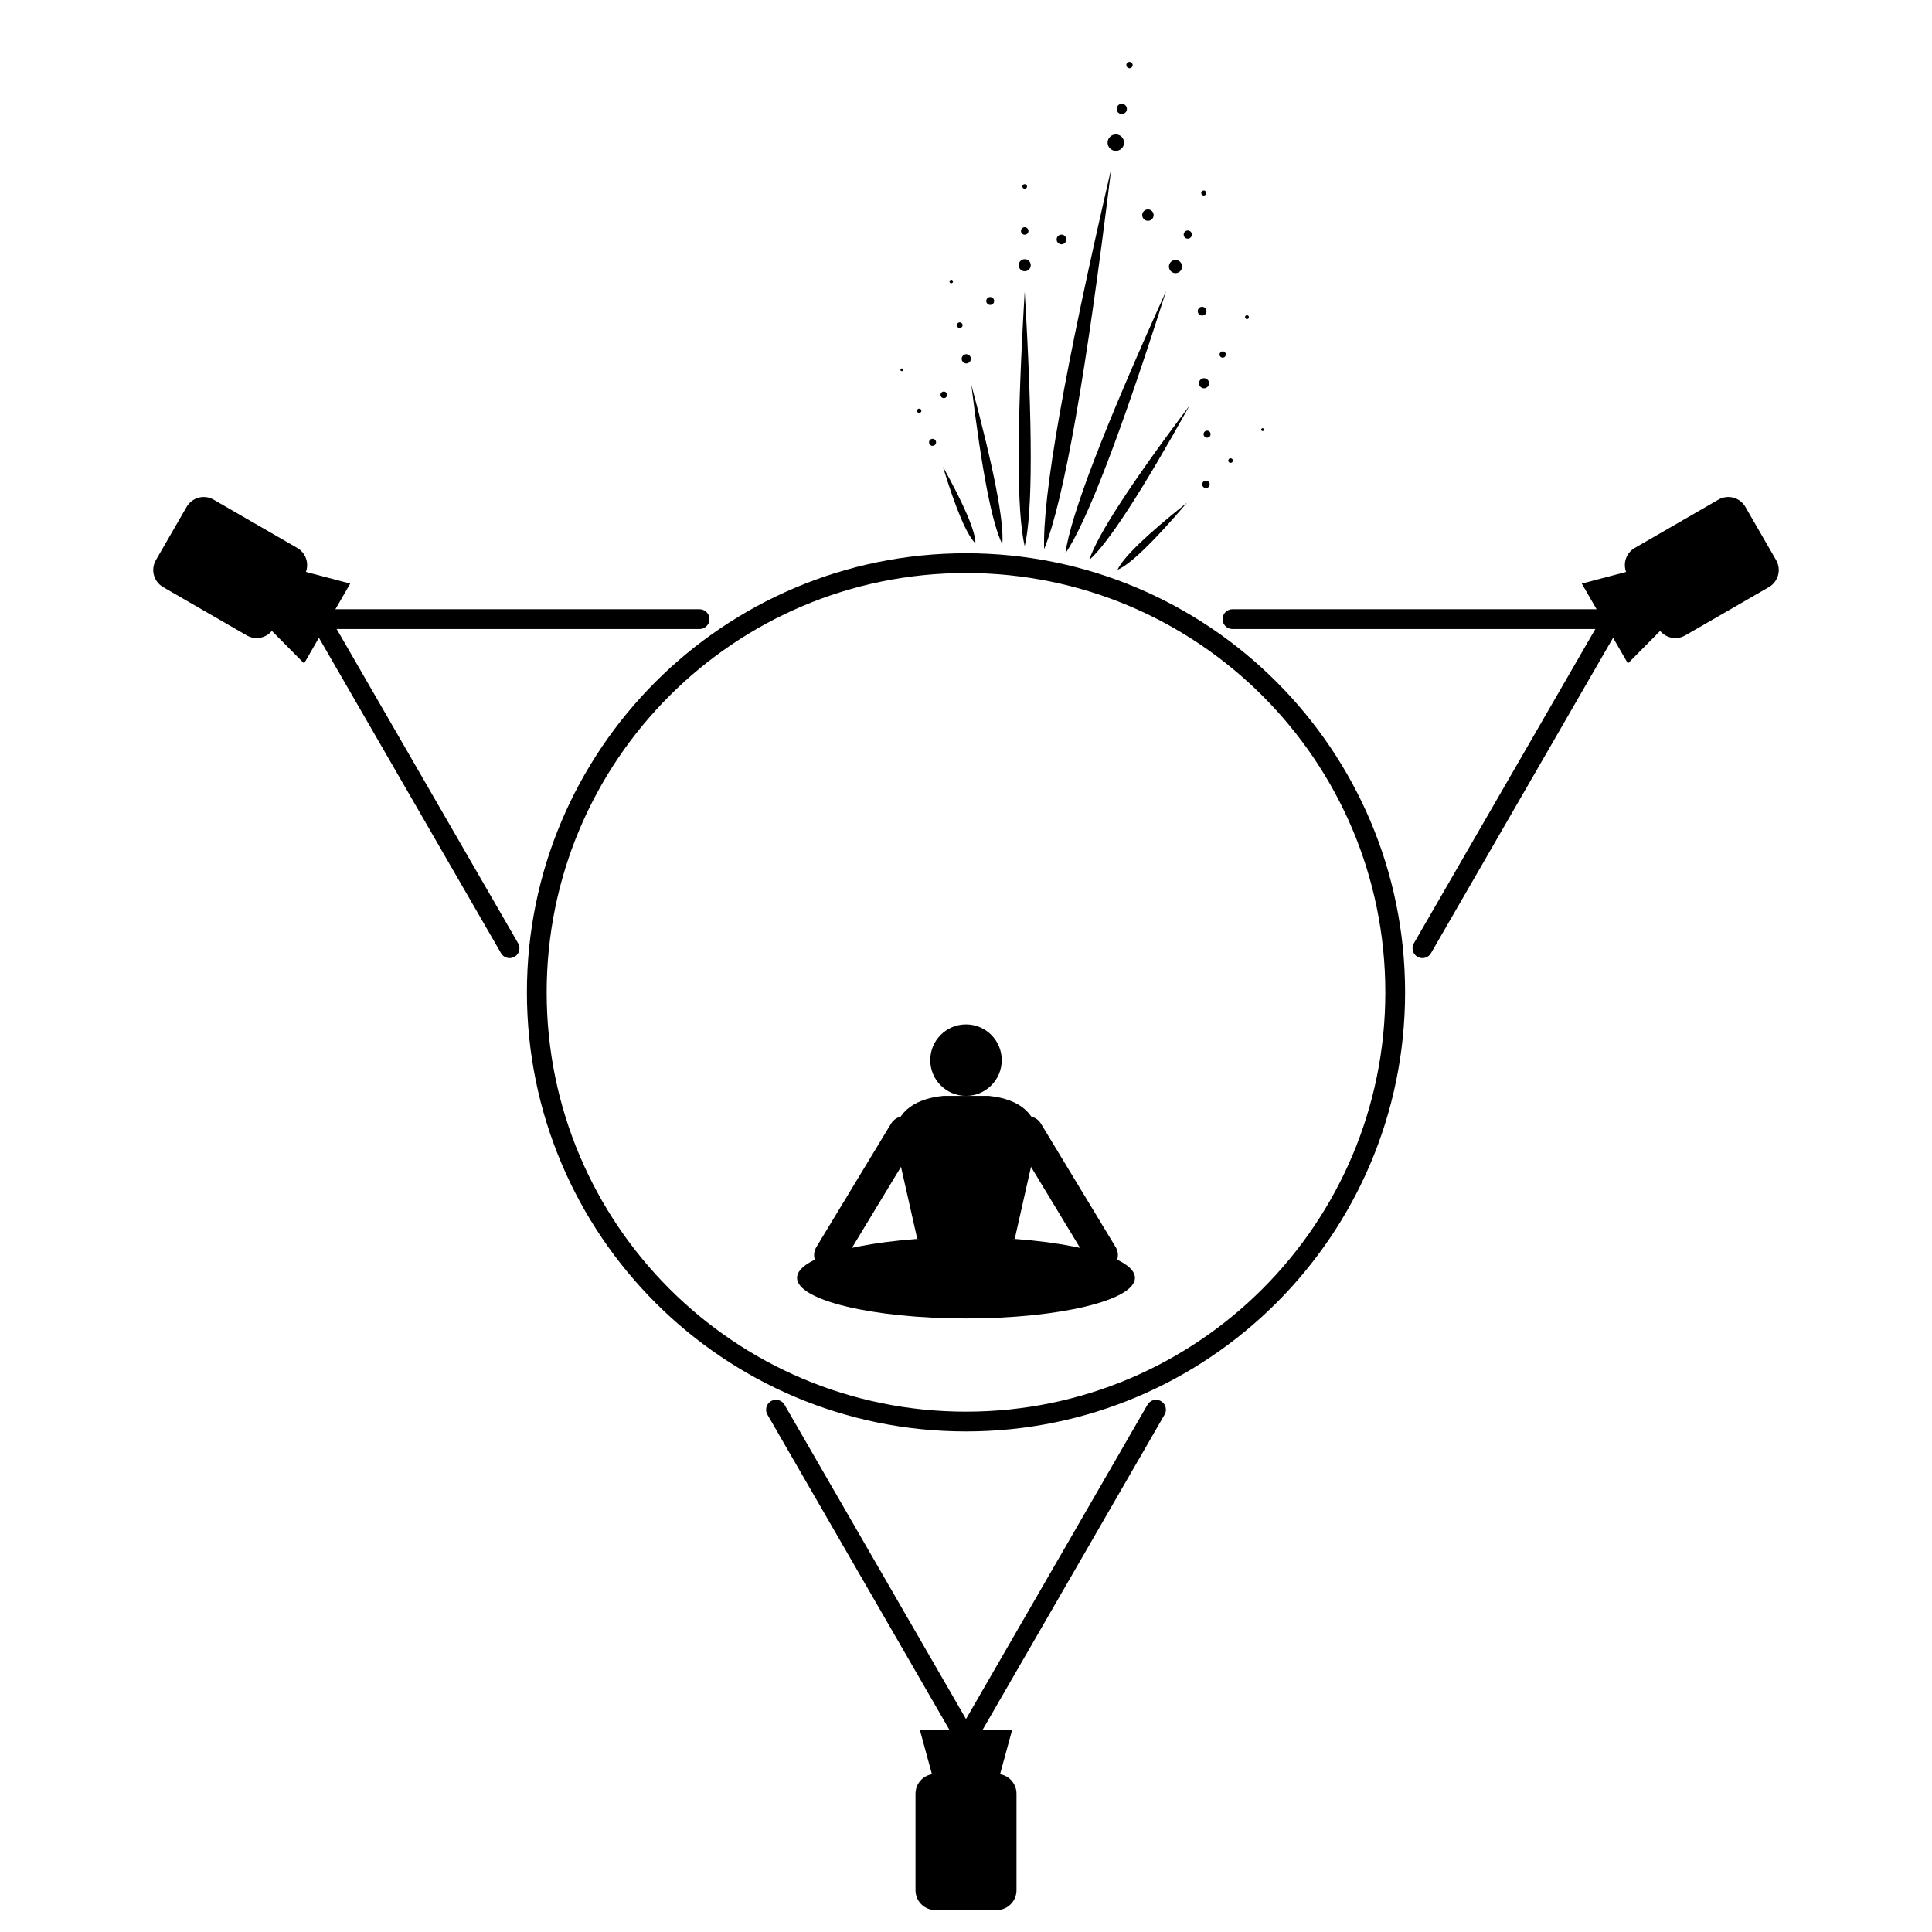
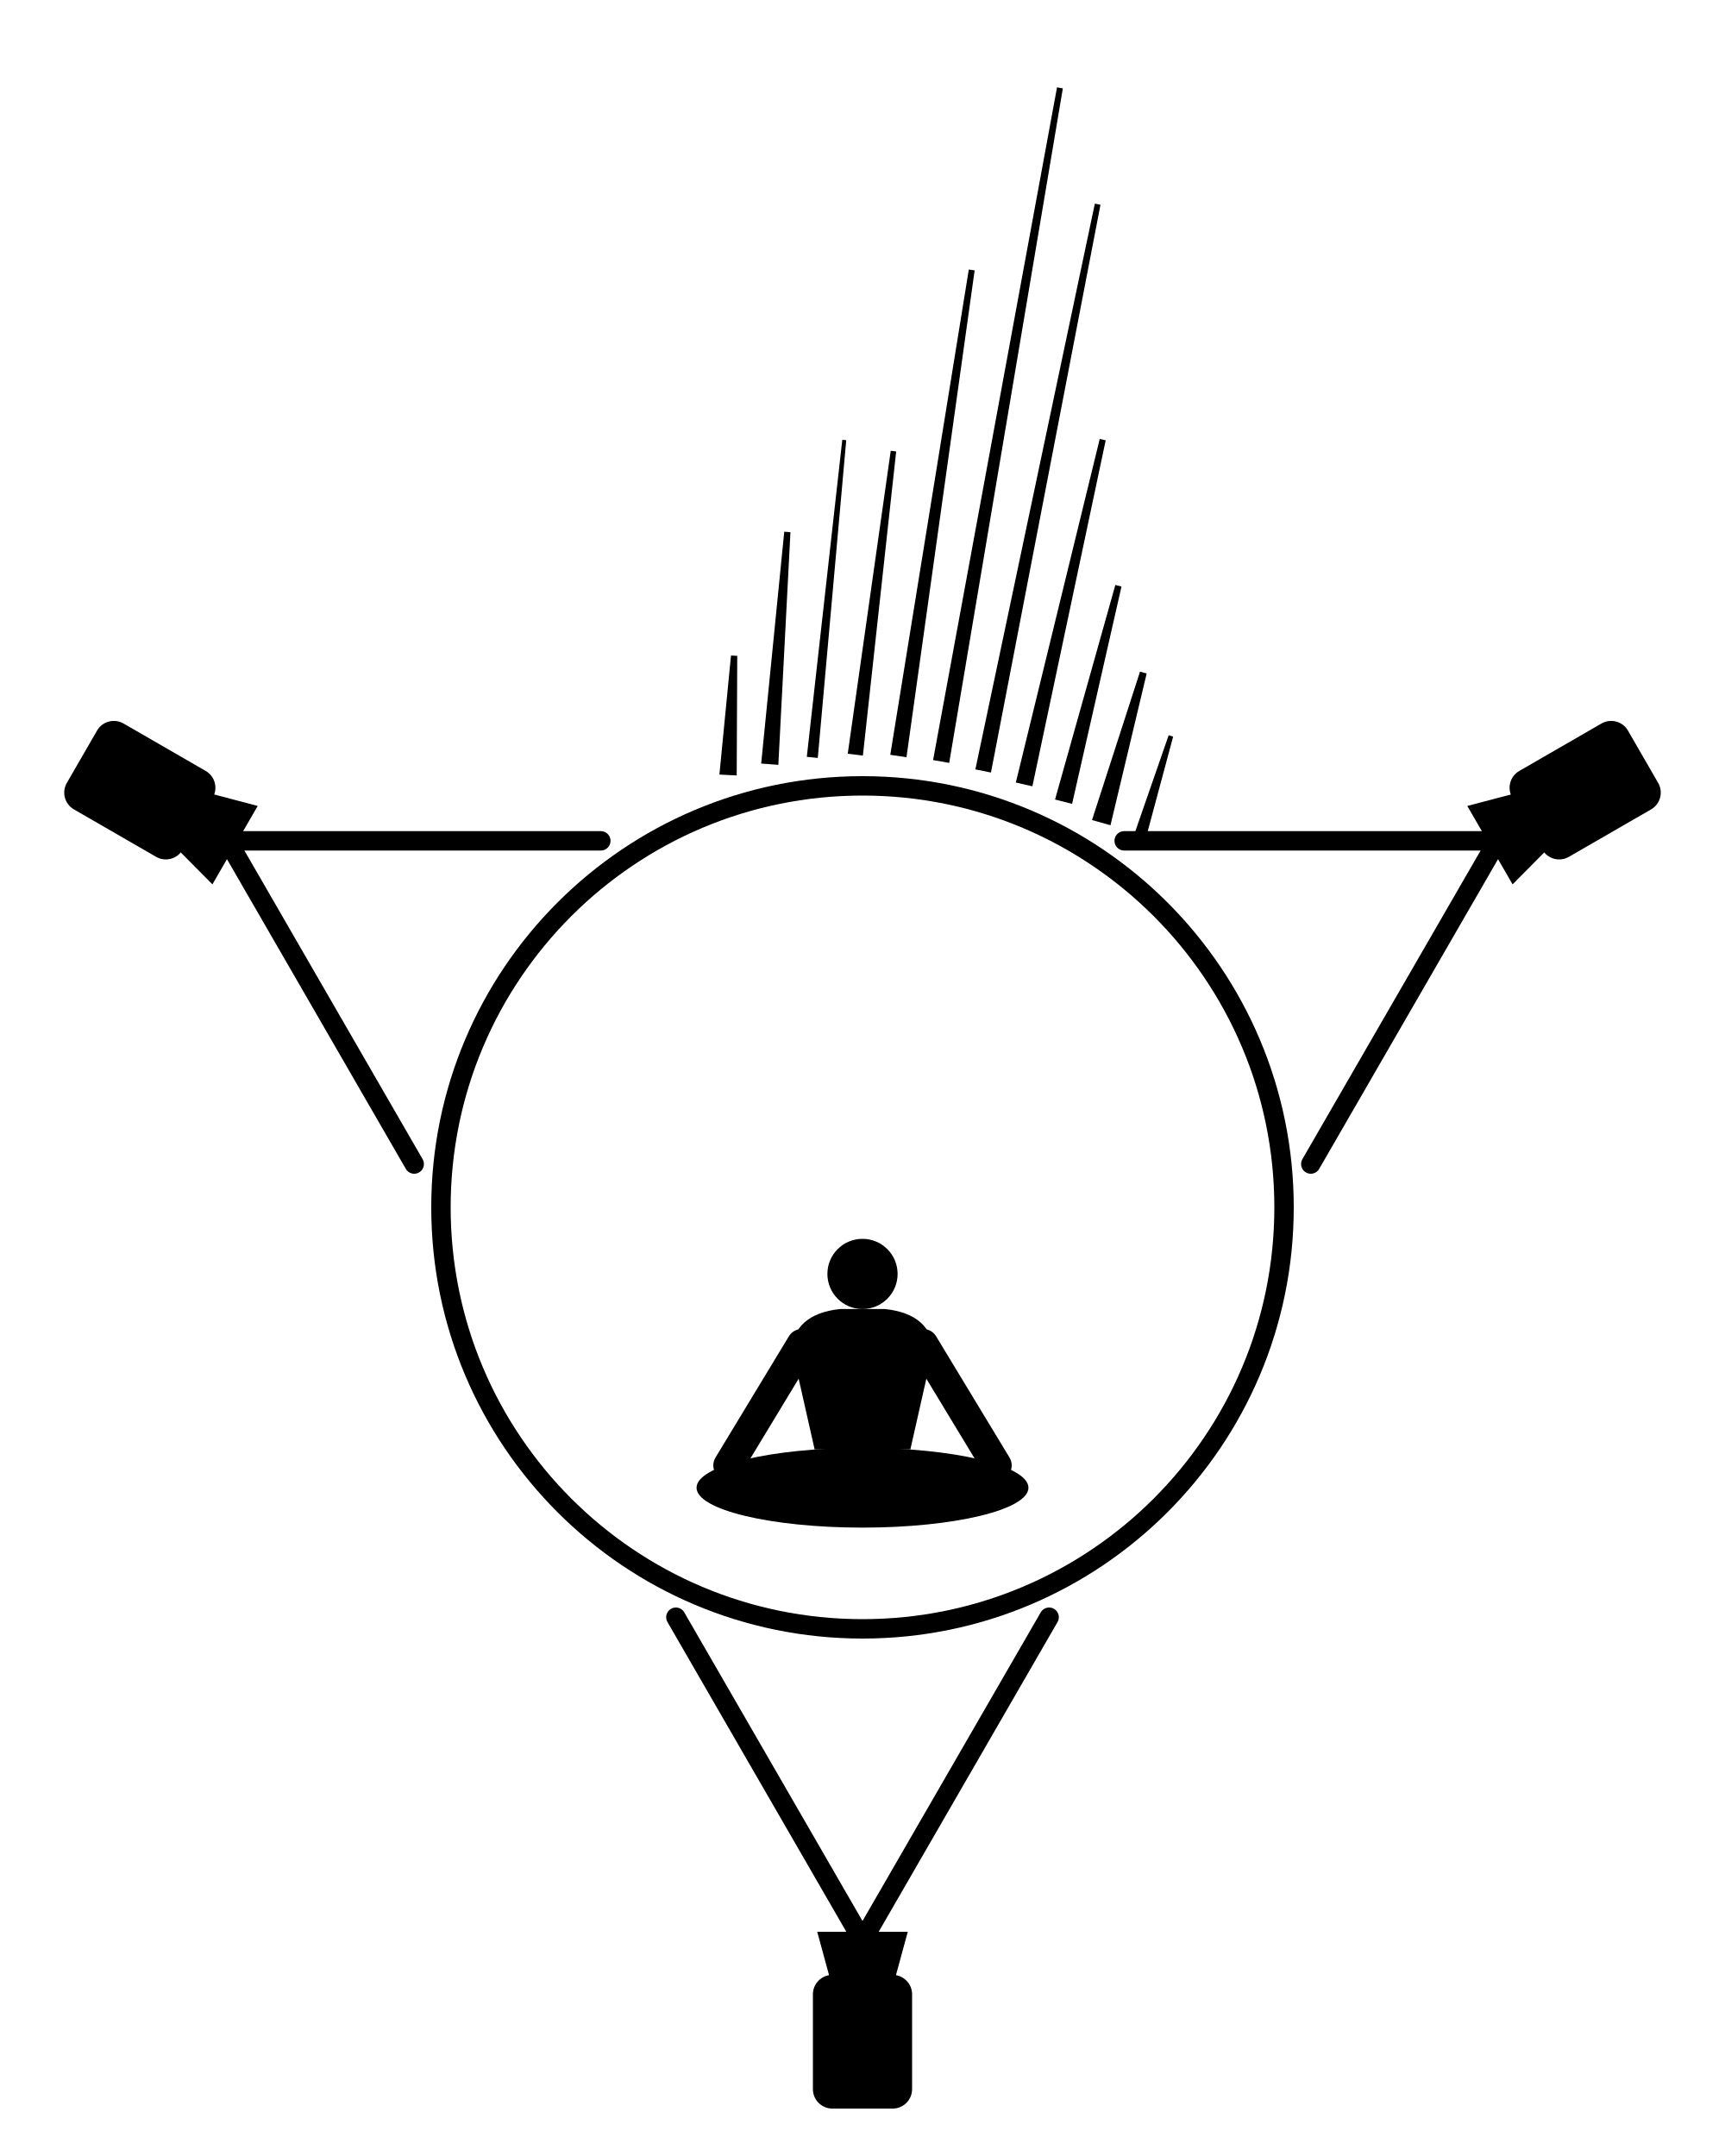
- <svg xmlns="http://www.w3.org/2000/svg" viewBox="-440 -452 880 880" role="img" aria-labelledby="t">
+ <svg xmlns="http://www.w3.org/2000/svg" viewBox="-400 -560 800 1000" role="img" aria-labelledby="t">
  <g fill="none" stroke="currentColor" stroke-width="9" stroke-linejoin="round" stroke-linecap="round">
    <circle r="195.5" />
    <path d="M-294.45,-170 L-121.36,-170" />
    <path d="M-294.45,-170 L-207.9,-20.1" />
    <path d="M294.45,-170 L121.36,-170" />
    <path d="M294.45,-170 L207.9,-20.1" />
    <path d="M0,340 L-86.55,190.1" />
    <path d="M0,340 L86.55,190.1" />
  </g>
  <g fill="currentColor">
    <g transform="translate(0,22) scale(.74)">
      <circle cx="0" cy="12" r="22" />
      <path d="M-14,34 C-34,36 -44,46 -44,60 L-30,122 L30,122 L44,60 C44,46 34,36 14,34 Z" />
      <ellipse cx="0" cy="146" rx="104" ry="25" />
      <path d="M-38,56 L-84,132 M38,56 L84,132" fill="none" stroke="currentColor" stroke-width="19" stroke-linecap="round" />
    </g>
-     <path d="M35.6,-201.89 Q49.1,-235.25 66.16,-375.21 Q34.32,-237.85 35.6,-201.89 Z" />
-     <path d="M45.25,-199.89 Q60.03,-221.64 91.13,-319.39 Q48.83,-225.94 45.25,-199.89 Z" />
-     <path d="M26.74,-203.2 Q32.24,-226.4 26.74,-319.2 Q21.24,-226.4 26.74,-203.2 Z" />
-     <path d="M56.14,-196.93 Q69.15,-208.51 101.89,-267.38 Q61.43,-213.52 56.14,-196.93 Z" />
-     <path d="M16.54,-204.14 Q17.84,-219.47 2.42,-276.78 Q9.59,-217.87 16.54,-204.14 Z" />
-     <path d="M69.01,-192.47 Q77.7,-196.14 100.66,-223.04 Q72.97,-201.03 69.01,-192.47 Z" />
-     <path d="M4.31,-204.5 Q4.29,-212.75 -10.54,-239.48 Q-1.6,-210.25 4.31,-204.5 Z" />
-     <circle cx="68.24" cy="-387.03" r="3.75" />
-     <circle cx="70.95" cy="-402.39" r="2.33" />
-     <circle cx="74.47" cy="-422.36" r="1.44" />
-     <circle cx="95.43" cy="-330.59" r="3" />
-     <circle cx="101.02" cy="-345.15" r="1.86" />
-     <circle cx="108.28" cy="-364.09" r="1.15" />
-     <circle cx="26.74" cy="-331.2" r="2.75" />
-     <circle cx="26.74" cy="-346.8" r="1.71" />
-     <circle cx="26.74" cy="-367.08" r="1.06" />
-     <circle cx="108.42" cy="-277.44" r="2.3" />
-     <circle cx="116.92" cy="-290.52" r="1.43" />
-     <circle cx="127.97" cy="-307.53" r="0.88" />
-     <circle cx="0.13" cy="-288.56" r="2.1" />
-     <circle cx="-2.85" cy="-303.87" r="1.3" />
-     <circle cx="-6.72" cy="-323.78" r="0.81" />
-     <circle cx="109.29" cy="-231.38" r="1.7" />
-     <circle cx="120.51" cy="-242.21" r="1.05" />
-     <circle cx="135.1" cy="-256.3" r="0.65" />
-     <circle cx="-15.23" cy="-250.53" r="1.6" />
-     <circle cx="-21.32" cy="-264.89" r="0.99" />
-     <circle cx="-29.25" cy="-283.56" r="0.62" />
-     <circle cx="82.86" cy="-354.02" r="2.6" />
-     <circle cx="43.48" cy="-342.93" r="2.2" />
-     <circle cx="107.55" cy="-310.26" r="2" />
-     <circle cx="11.02" cy="-314.91" r="1.8" />
-     <circle cx="109.81" cy="-254.24" r="1.6" />
-     <circle cx="-10.1" cy="-272.15" r="1.5" />
+     <path transform="translate(127.18,-167.11) rotate(17.09)" d="M-3.02,0 L3.02,0 L1.09,-53.93 L-1.09,-53.93 Z" />
+     <path transform="translate(110.72,-178.44) rotate(15.67)" d="M-4.45,0 L4.45,0 L1.6,-72.29 L-1.6,-72.29 Z" />
+     <path transform="translate(93.25,-188.16) rotate(14.25)" d="M-4.08,0 L4.08,0 L1.47,-103.34 L-1.47,-103.34 Z" />
+     <path transform="translate(74.95,-196.17) rotate(12.84)" d="M-3.94,0 L3.94,0 L1.42,-164.02 L-1.42,-164.02 Z" />
+     <path transform="translate(55.96,-202.41) rotate(11.42)" d="M-3.69,0 L3.69,0 L1.33,-268.19 L-1.33,-268.19 Z" />
+     <path transform="translate(36.47,-206.81) rotate(10)" d="M-3.79,0 L3.79,0 L1.37,-317.26 L-1.37,-317.26 Z" />
+     <path transform="translate(16.64,-209.34) rotate(8.58)" d="M-3.8,0 L3.8,0 L1.37,-228 L-1.37,-228 Z" />
+     <path transform="translate(-3.33,-209.97) rotate(7.16)" d="M-3.54,0 L3.54,0 L1.27,-141.9 L-1.27,-141.9 Z" />
+     <path transform="translate(-23.28,-208.71) rotate(5.75)" d="M-2.56,0 L2.56,0 L0.92,-147.96 L-0.92,-147.96 Z" />
+     <path transform="translate(-43.01,-205.55) rotate(4.33)" d="M-3.99,0 L3.99,0 L1.44,-108.03 L-1.44,-108.03 Z" />
+     <path transform="translate(-62.35,-200.53) rotate(2.91)" d="M-4.02,0 L4.02,0 L1.45,-55.42 L-1.45,-55.42 Z" />
    <g transform="translate(-294.45,-170) rotate(30)">
      <rect x="-78" y="-23" width="62" height="46" rx="9" />
      <path d="M-18,-15 L4,-21 L4,21 L-18,15 Z" />
    </g>
    <g transform="translate(294.45,-170) rotate(150)">
      <rect x="-78" y="-23" width="62" height="46" rx="9" />
      <path d="M-18,-15 L4,-21 L4,21 L-18,15 Z" />
    </g>
    <g transform="translate(0,340) rotate(-90)">
      <rect x="-78" y="-23" width="62" height="46" rx="9" />
      <path d="M-18,-15 L4,-21 L4,21 L-18,15 Z" />
    </g>
  </g>
</svg>
